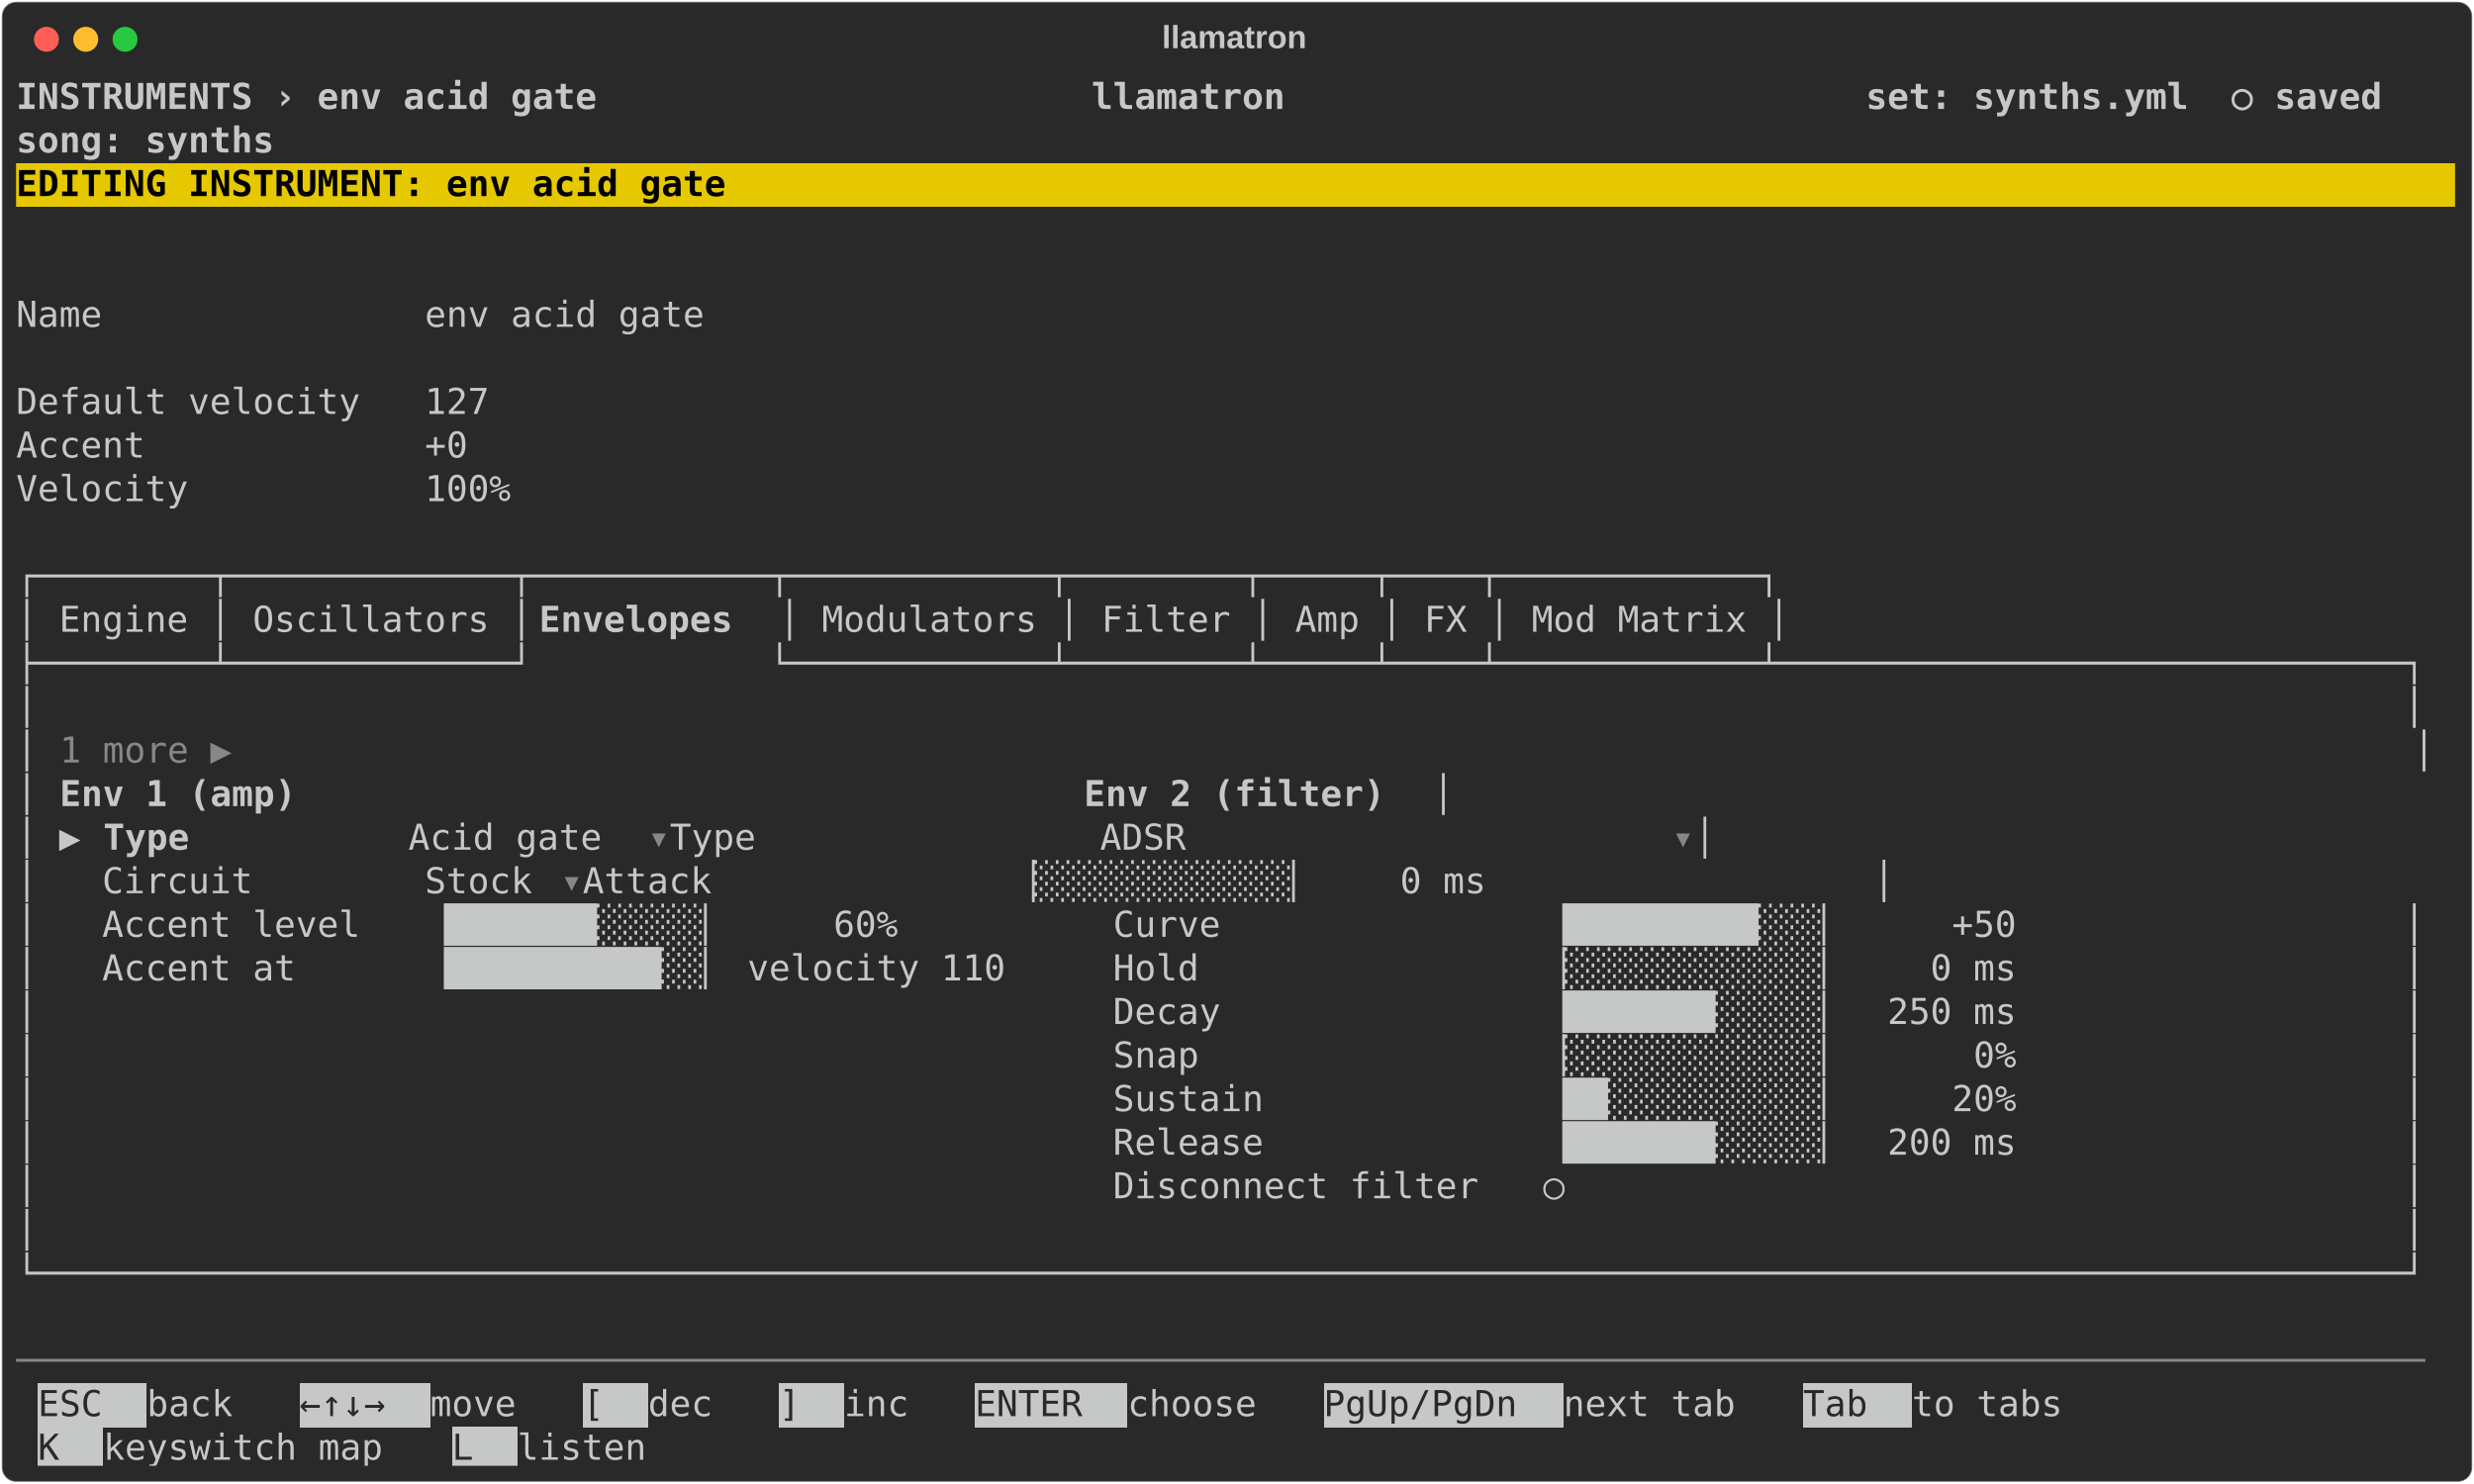
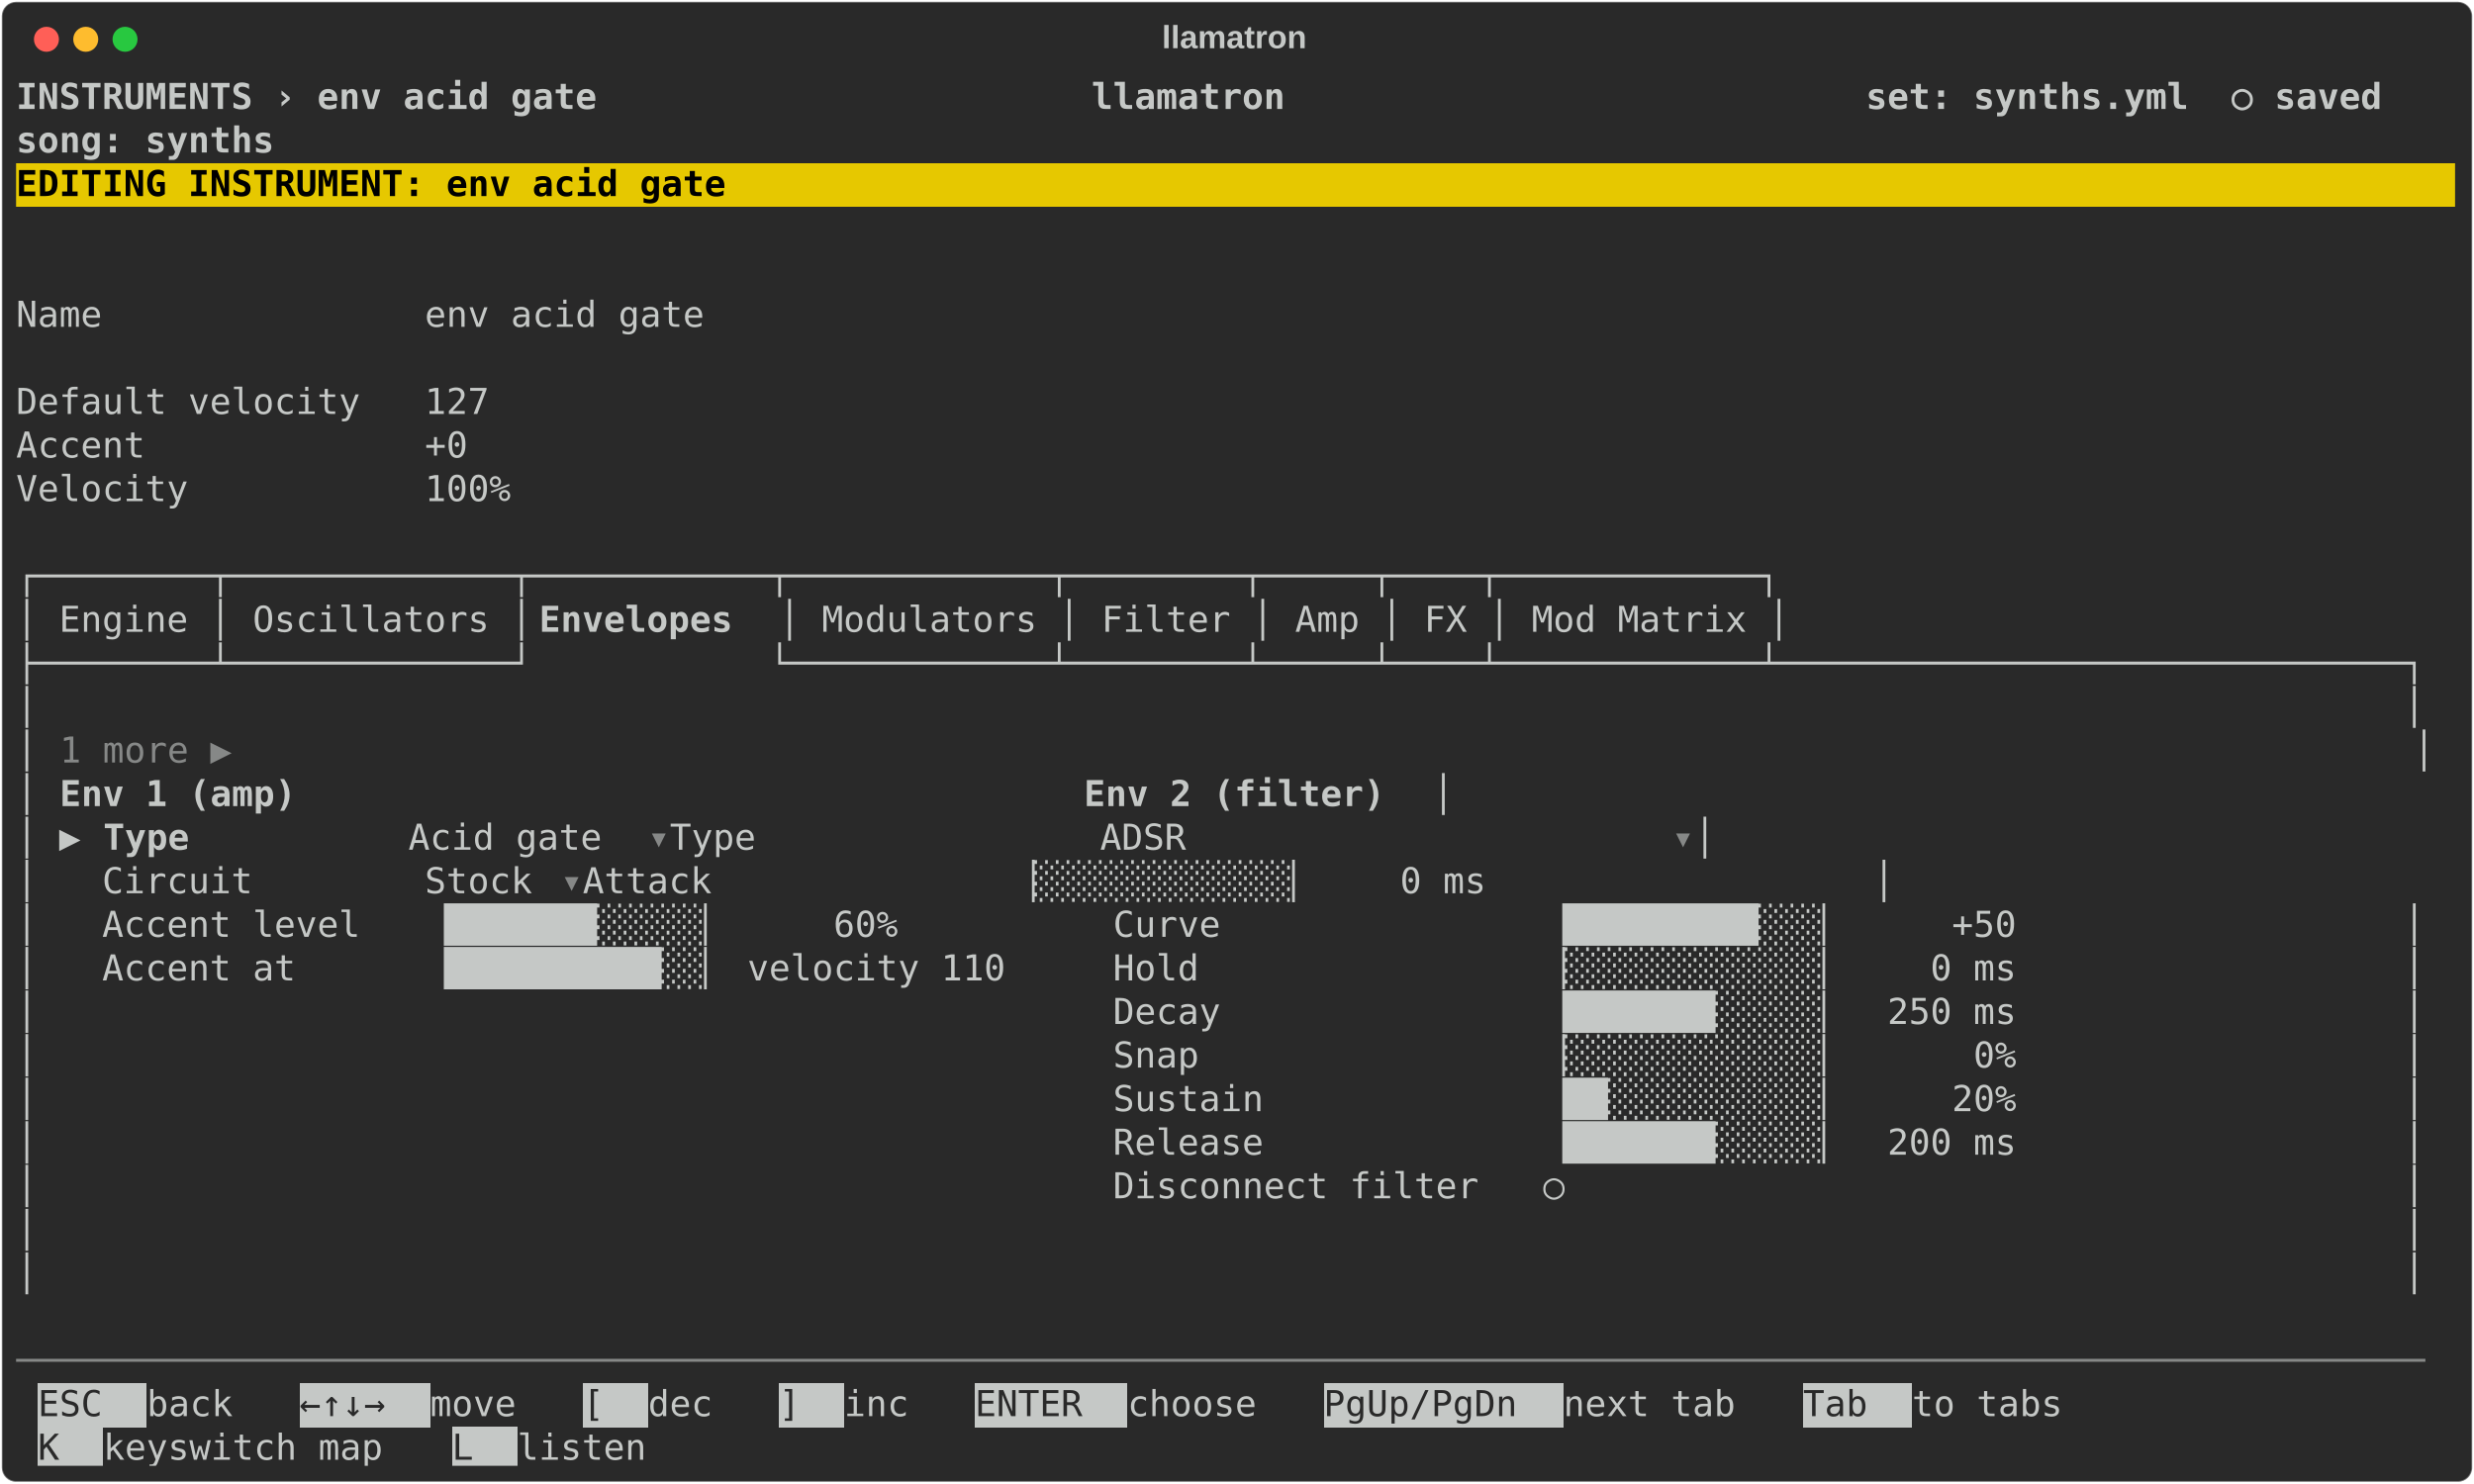
<svg xmlns="http://www.w3.org/2000/svg" class="rich-terminal" viewBox="0 0 1385 830.8">
  <style>

    @font-face {
        font-family: "Fira Code";
        src: local("FiraCode-Regular"),
                url("https://cdnjs.cloudflare.com/ajax/libs/firacode/6.2.0/woff2/FiraCode-Regular.woff2") format("woff2"),
                url("https://cdnjs.cloudflare.com/ajax/libs/firacode/6.2.0/woff/FiraCode-Regular.woff") format("woff");
        font-style: normal;
        font-weight: 400;
    }
    @font-face {
        font-family: "Fira Code";
        src: local("FiraCode-Bold"),
                url("https://cdnjs.cloudflare.com/ajax/libs/firacode/6.2.0/woff2/FiraCode-Bold.woff2") format("woff2"),
                url("https://cdnjs.cloudflare.com/ajax/libs/firacode/6.2.0/woff/FiraCode-Bold.woff") format("woff");
        font-style: bold;
        font-weight: 700;
    }

    .terminal-envelope_acid_gate-matrix {
        font-family: Fira Code, monospace;
        font-size: 20px;
        line-height: 24.4px;
        font-variant-east-asian: full-width;
    }

    .terminal-envelope_acid_gate-title {
        font-size: 18px;
        font-weight: bold;
        font-family: arial;
    }

    .terminal-envelope_acid_gate-r1 { fill: #c5c8c6;font-weight: bold }
.terminal-envelope_acid_gate-r2 { fill: #c5c8c6 }
.terminal-envelope_acid_gate-r3 { fill: #000000;font-weight: bold }
.terminal-envelope_acid_gate-r4 { fill: #868887 }
.terminal-envelope_acid_gate-r5 { fill: #292929 }
    </style>
  <defs>
    <clipPath id="terminal-envelope_acid_gate-clip-terminal">
      <rect x="0" y="0" width="1365.4" height="779.8" />
    </clipPath>
    <clipPath id="terminal-envelope_acid_gate-line-0">
      <rect x="0" y="1.5" width="1366.4" height="24.65" />
    </clipPath>
    <clipPath id="terminal-envelope_acid_gate-line-1">
      <rect x="0" y="25.9" width="1366.4" height="24.65" />
    </clipPath>
    <clipPath id="terminal-envelope_acid_gate-line-2">
      <rect x="0" y="50.3" width="1366.4" height="24.65" />
    </clipPath>
    <clipPath id="terminal-envelope_acid_gate-line-3">
      <rect x="0" y="74.7" width="1366.4" height="24.65" />
    </clipPath>
    <clipPath id="terminal-envelope_acid_gate-line-4">
      <rect x="0" y="99.1" width="1366.4" height="24.65" />
    </clipPath>
    <clipPath id="terminal-envelope_acid_gate-line-5">
      <rect x="0" y="123.5" width="1366.4" height="24.65" />
    </clipPath>
    <clipPath id="terminal-envelope_acid_gate-line-6">
      <rect x="0" y="147.9" width="1366.4" height="24.65" />
    </clipPath>
    <clipPath id="terminal-envelope_acid_gate-line-7">
      <rect x="0" y="172.3" width="1366.4" height="24.65" />
    </clipPath>
    <clipPath id="terminal-envelope_acid_gate-line-8">
      <rect x="0" y="196.7" width="1366.4" height="24.65" />
    </clipPath>
    <clipPath id="terminal-envelope_acid_gate-line-9">
      <rect x="0" y="221.1" width="1366.4" height="24.65" />
    </clipPath>
    <clipPath id="terminal-envelope_acid_gate-line-10">
      <rect x="0" y="245.5" width="1366.4" height="24.65" />
    </clipPath>
    <clipPath id="terminal-envelope_acid_gate-line-11">
      <rect x="0" y="269.9" width="1366.4" height="24.65" />
    </clipPath>
    <clipPath id="terminal-envelope_acid_gate-line-12">
      <rect x="0" y="294.3" width="1366.4" height="24.65" />
    </clipPath>
    <clipPath id="terminal-envelope_acid_gate-line-13">
      <rect x="0" y="318.7" width="1366.4" height="24.65" />
    </clipPath>
    <clipPath id="terminal-envelope_acid_gate-line-14">
      <rect x="0" y="343.1" width="1366.4" height="24.65" />
    </clipPath>
    <clipPath id="terminal-envelope_acid_gate-line-15">
      <rect x="0" y="367.5" width="1366.4" height="24.65" />
    </clipPath>
    <clipPath id="terminal-envelope_acid_gate-line-16">
      <rect x="0" y="391.9" width="1366.4" height="24.65" />
    </clipPath>
    <clipPath id="terminal-envelope_acid_gate-line-17">
      <rect x="0" y="416.3" width="1366.4" height="24.65" />
    </clipPath>
    <clipPath id="terminal-envelope_acid_gate-line-18">
      <rect x="0" y="440.7" width="1366.4" height="24.65" />
    </clipPath>
    <clipPath id="terminal-envelope_acid_gate-line-19">
      <rect x="0" y="465.1" width="1366.4" height="24.65" />
    </clipPath>
    <clipPath id="terminal-envelope_acid_gate-line-20">
      <rect x="0" y="489.5" width="1366.4" height="24.65" />
    </clipPath>
    <clipPath id="terminal-envelope_acid_gate-line-21">
      <rect x="0" y="513.9" width="1366.4" height="24.65" />
    </clipPath>
    <clipPath id="terminal-envelope_acid_gate-line-22">
      <rect x="0" y="538.3" width="1366.4" height="24.65" />
    </clipPath>
    <clipPath id="terminal-envelope_acid_gate-line-23">
      <rect x="0" y="562.7" width="1366.4" height="24.65" />
    </clipPath>
    <clipPath id="terminal-envelope_acid_gate-line-24">
      <rect x="0" y="587.1" width="1366.4" height="24.65" />
    </clipPath>
    <clipPath id="terminal-envelope_acid_gate-line-25">
      <rect x="0" y="611.5" width="1366.4" height="24.65" />
    </clipPath>
    <clipPath id="terminal-envelope_acid_gate-line-26">
      <rect x="0" y="635.9" width="1366.4" height="24.65" />
    </clipPath>
    <clipPath id="terminal-envelope_acid_gate-line-27">
      <rect x="0" y="660.3" width="1366.4" height="24.65" />
    </clipPath>
    <clipPath id="terminal-envelope_acid_gate-line-28">
      <rect x="0" y="684.7" width="1366.4" height="24.65" />
    </clipPath>
    <clipPath id="terminal-envelope_acid_gate-line-29">
      <rect x="0" y="709.1" width="1366.4" height="24.65" />
    </clipPath>
    <clipPath id="terminal-envelope_acid_gate-line-30">
      <rect x="0" y="733.5" width="1366.4" height="24.65" />
    </clipPath>
  </defs>
  <rect fill="#292929" stroke="rgba(255,255,255,0.35)" stroke-width="1" x="1" y="1" width="1383" height="828.8" rx="8" />
  <text class="terminal-envelope_acid_gate-title" fill="#c5c8c6" text-anchor="middle" x="691" y="27">llamatron</text>
  <g transform="translate(26,22)">
    <circle cx="0" cy="0" r="7" fill="#ff5f57" />
    <circle cx="22" cy="0" r="7" fill="#febc2e" />
    <circle cx="44" cy="0" r="7" fill="#28c840" />
  </g>
  <g transform="translate(9, 41)" clip-path="url(#terminal-envelope_acid_gate-clip-terminal)">
    <rect fill="#e6c800" x="0" y="50.3" width="1366.4" height="24.65" shape-rendering="crispEdges" />
    <rect fill="#c5c8c6" x="12.2" y="733.5" width="61" height="24.65" shape-rendering="crispEdges" />
    <rect fill="#c5c8c6" x="158.6" y="733.5" width="73.2" height="24.65" shape-rendering="crispEdges" />
    <rect fill="#c5c8c6" x="317.2" y="733.5" width="36.6" height="24.65" shape-rendering="crispEdges" />
    <rect fill="#c5c8c6" x="427" y="733.5" width="36.6" height="24.65" shape-rendering="crispEdges" />
    <rect fill="#c5c8c6" x="536.8" y="733.5" width="85.4" height="24.65" shape-rendering="crispEdges" />
    <rect fill="#c5c8c6" x="732" y="733.5" width="134.2" height="24.65" shape-rendering="crispEdges" />
    <rect fill="#c5c8c6" x="1000.4" y="733.5" width="61" height="24.65" shape-rendering="crispEdges" />
    <rect fill="#c5c8c6" x="12.2" y="757.9" width="36.6" height="24.65" shape-rendering="crispEdges" />
    <rect fill="#c5c8c6" x="244" y="757.9" width="36.6" height="24.65" shape-rendering="crispEdges" />
    <g class="terminal-envelope_acid_gate-matrix">
      <text class="terminal-envelope_acid_gate-r1" x="0" y="20" textLength="1366.4" clip-path="url(#terminal-envelope_acid_gate-line-0)"> INSTRUMENTS › env acid gate                       llamatron                           set: synths.yml  ○ saved </text>
      <text class="terminal-envelope_acid_gate-r2" x="1366.4" y="20" textLength="12.2" clip-path="url(#terminal-envelope_acid_gate-line-0)">
</text>
      <text class="terminal-envelope_acid_gate-r1" x="0" y="44.4" textLength="1366.4" clip-path="url(#terminal-envelope_acid_gate-line-1)">                                                                                       song: synths             </text>
      <text class="terminal-envelope_acid_gate-r2" x="1366.4" y="44.4" textLength="12.2" clip-path="url(#terminal-envelope_acid_gate-line-1)">
</text>
      <text class="terminal-envelope_acid_gate-r3" x="0" y="68.8" textLength="1366.4" clip-path="url(#terminal-envelope_acid_gate-line-2)"> EDITING INSTRUMENT: env acid gate                                                                              </text>
      <text class="terminal-envelope_acid_gate-r2" x="1366.4" y="68.8" textLength="12.2" clip-path="url(#terminal-envelope_acid_gate-line-2)">
</text>
      <text class="terminal-envelope_acid_gate-r2" x="1366.4" y="93.2" textLength="12.2" clip-path="url(#terminal-envelope_acid_gate-line-3)">
</text>
      <text class="terminal-envelope_acid_gate-r2" x="1366.4" y="117.6" textLength="12.2" clip-path="url(#terminal-envelope_acid_gate-line-4)">
</text>
      <text class="terminal-envelope_acid_gate-r2" x="0" y="142" textLength="427" clip-path="url(#terminal-envelope_acid_gate-line-5)">  Name               env acid gate </text>
      <text class="terminal-envelope_acid_gate-r2" x="1366.4" y="142" textLength="12.2" clip-path="url(#terminal-envelope_acid_gate-line-5)">
</text>
      <text class="terminal-envelope_acid_gate-r2" x="1366.4" y="166.4" textLength="12.2" clip-path="url(#terminal-envelope_acid_gate-line-6)">
</text>
      <text class="terminal-envelope_acid_gate-r2" x="0" y="190.8" textLength="305" clip-path="url(#terminal-envelope_acid_gate-line-7)">  Default velocity   127 </text>
      <text class="terminal-envelope_acid_gate-r2" x="1366.4" y="190.8" textLength="12.2" clip-path="url(#terminal-envelope_acid_gate-line-7)">
</text>
      <text class="terminal-envelope_acid_gate-r2" x="0" y="215.2" textLength="292.8" clip-path="url(#terminal-envelope_acid_gate-line-8)">  Accent             +0 </text>
      <text class="terminal-envelope_acid_gate-r2" x="1366.4" y="215.2" textLength="12.2" clip-path="url(#terminal-envelope_acid_gate-line-8)">
</text>
      <text class="terminal-envelope_acid_gate-r2" x="0" y="239.6" textLength="317.2" clip-path="url(#terminal-envelope_acid_gate-line-9)">  Velocity           100% </text>
      <text class="terminal-envelope_acid_gate-r2" x="1366.4" y="239.6" textLength="12.2" clip-path="url(#terminal-envelope_acid_gate-line-9)">
</text>
      <text class="terminal-envelope_acid_gate-r2" x="1366.4" y="264" textLength="12.2" clip-path="url(#terminal-envelope_acid_gate-line-10)">
</text>
      <text class="terminal-envelope_acid_gate-r2" x="0" y="288.4" textLength="1000.4" clip-path="url(#terminal-envelope_acid_gate-line-11)">┌────────┬─────────────┬───────────┬────────────┬────────┬─────┬────┬────────────┐</text>
      <text class="terminal-envelope_acid_gate-r2" x="1366.4" y="288.4" textLength="12.2" clip-path="url(#terminal-envelope_acid_gate-line-11)">
</text>
      <text class="terminal-envelope_acid_gate-r2" x="0" y="312.8" textLength="292.8" clip-path="url(#terminal-envelope_acid_gate-line-12)">│ Engine │ Oscillators │</text>
      <text class="terminal-envelope_acid_gate-r1" x="292.8" y="312.8" textLength="134.2" clip-path="url(#terminal-envelope_acid_gate-line-12)"> Envelopes </text>
      <text class="terminal-envelope_acid_gate-r2" x="427" y="312.8" textLength="573.4" clip-path="url(#terminal-envelope_acid_gate-line-12)">│ Modulators │ Filter │ Amp │ FX │ Mod Matrix │</text>
      <text class="terminal-envelope_acid_gate-r2" x="1366.4" y="312.8" textLength="12.2" clip-path="url(#terminal-envelope_acid_gate-line-12)">
</text>
      <text class="terminal-envelope_acid_gate-r2" x="0" y="337.2" textLength="1366.4" clip-path="url(#terminal-envelope_acid_gate-line-13)">├────────┴─────────────┘           └────────────┴────────┴─────┴────┴────────────┴─────────────────────────────┐</text>
      <text class="terminal-envelope_acid_gate-r2" x="1366.4" y="337.2" textLength="12.2" clip-path="url(#terminal-envelope_acid_gate-line-13)">
</text>
      <text class="terminal-envelope_acid_gate-r2" x="0" y="361.6" textLength="1366.4" clip-path="url(#terminal-envelope_acid_gate-line-14)">│                                                                                                              │</text>
      <text class="terminal-envelope_acid_gate-r2" x="1366.4" y="361.6" textLength="12.2" clip-path="url(#terminal-envelope_acid_gate-line-14)">
</text>
      <text class="terminal-envelope_acid_gate-r2" x="0" y="386" textLength="24.4" clip-path="url(#terminal-envelope_acid_gate-line-15)">│ </text>
      <text class="terminal-envelope_acid_gate-r4" x="24.4" y="386" textLength="1317.6" clip-path="url(#terminal-envelope_acid_gate-line-15)">                                                                                                    1 more ▶</text>
      <text class="terminal-envelope_acid_gate-r2" x="1342" y="386" textLength="24.4" clip-path="url(#terminal-envelope_acid_gate-line-15)"> │</text>
      <text class="terminal-envelope_acid_gate-r2" x="1366.4" y="386" textLength="12.2" clip-path="url(#terminal-envelope_acid_gate-line-15)">
</text>
      <text class="terminal-envelope_acid_gate-r2" x="0" y="410.4" textLength="24.4" clip-path="url(#terminal-envelope_acid_gate-line-16)">│ </text>
      <text class="terminal-envelope_acid_gate-r1" x="24.4" y="410.4" textLength="158.6" clip-path="url(#terminal-envelope_acid_gate-line-16)">  Env 1 (amp)</text>
      <text class="terminal-envelope_acid_gate-r1" x="597.8" y="410.4" textLength="195.2" clip-path="url(#terminal-envelope_acid_gate-line-16)">  Env 2 (filter)</text>
      <text class="terminal-envelope_acid_gate-r2" x="793" y="410.4" textLength="573.4" clip-path="url(#terminal-envelope_acid_gate-line-16)">                                              │</text>
      <text class="terminal-envelope_acid_gate-r2" x="1366.4" y="410.4" textLength="12.2" clip-path="url(#terminal-envelope_acid_gate-line-16)">
</text>
      <text class="terminal-envelope_acid_gate-r2" x="0" y="434.8" textLength="48.8" clip-path="url(#terminal-envelope_acid_gate-line-17)">│ ▶ </text>
      <text class="terminal-envelope_acid_gate-r1" x="48.8" y="434.8" textLength="170.8" clip-path="url(#terminal-envelope_acid_gate-line-17)">Type          </text>
      <text class="terminal-envelope_acid_gate-r2" x="219.6" y="434.8" textLength="134.2" clip-path="url(#terminal-envelope_acid_gate-line-17)"> Acid gate </text>
      <text class="terminal-envelope_acid_gate-r4" x="353.8" y="434.8" textLength="12.2" clip-path="url(#terminal-envelope_acid_gate-line-17)">▾</text>
      <text class="terminal-envelope_acid_gate-r2" x="366" y="434.8" textLength="561.2" clip-path="url(#terminal-envelope_acid_gate-line-17)">                     Type                ADSR </text>
      <text class="terminal-envelope_acid_gate-r4" x="927.2" y="434.8" textLength="12.2" clip-path="url(#terminal-envelope_acid_gate-line-17)">▾</text>
      <text class="terminal-envelope_acid_gate-r2" x="939.4" y="434.8" textLength="427" clip-path="url(#terminal-envelope_acid_gate-line-17)">                                  │</text>
      <text class="terminal-envelope_acid_gate-r2" x="1366.4" y="434.8" textLength="12.2" clip-path="url(#terminal-envelope_acid_gate-line-17)">
</text>
      <text class="terminal-envelope_acid_gate-r2" x="0" y="459.2" textLength="305" clip-path="url(#terminal-envelope_acid_gate-line-18)">│   Circuit        Stock </text>
      <text class="terminal-envelope_acid_gate-r4" x="305" y="459.2" textLength="12.2" clip-path="url(#terminal-envelope_acid_gate-line-18)">▾</text>
      <text class="terminal-envelope_acid_gate-r2" x="317.2" y="459.2" textLength="1049.2" clip-path="url(#terminal-envelope_acid_gate-line-18)">                         Attack              ▕░░░░░░░░░░░░▏    0 ms                  │</text>
      <text class="terminal-envelope_acid_gate-r2" x="1366.4" y="459.2" textLength="12.2" clip-path="url(#terminal-envelope_acid_gate-line-18)">
</text>
      <text class="terminal-envelope_acid_gate-r2" x="0" y="483.6" textLength="1366.4" clip-path="url(#terminal-envelope_acid_gate-line-19)">│   Accent level   ▕███████░░░░░▏     60%          Curve               ▕█████████░░░▏     +50                  │</text>
      <text class="terminal-envelope_acid_gate-r2" x="1366.4" y="483.6" textLength="12.2" clip-path="url(#terminal-envelope_acid_gate-line-19)">
</text>
      <text class="terminal-envelope_acid_gate-r2" x="0" y="508" textLength="1366.4" clip-path="url(#terminal-envelope_acid_gate-line-20)">│   Accent at      ▕██████████░░▏ velocity 110     Hold                ▕░░░░░░░░░░░░▏    0 ms                  │</text>
      <text class="terminal-envelope_acid_gate-r2" x="1366.4" y="508" textLength="12.2" clip-path="url(#terminal-envelope_acid_gate-line-20)">
</text>
      <text class="terminal-envelope_acid_gate-r2" x="0" y="532.4" textLength="1366.4" clip-path="url(#terminal-envelope_acid_gate-line-21)">│                                                  Decay               ▕███████░░░░░▏  250 ms                  │</text>
      <text class="terminal-envelope_acid_gate-r2" x="1366.4" y="532.4" textLength="12.2" clip-path="url(#terminal-envelope_acid_gate-line-21)">
</text>
      <text class="terminal-envelope_acid_gate-r2" x="0" y="556.8" textLength="1366.4" clip-path="url(#terminal-envelope_acid_gate-line-22)">│                                                  Snap                ▕░░░░░░░░░░░░▏      0%                  │</text>
      <text class="terminal-envelope_acid_gate-r2" x="1366.4" y="556.8" textLength="12.2" clip-path="url(#terminal-envelope_acid_gate-line-22)">
</text>
      <text class="terminal-envelope_acid_gate-r2" x="0" y="581.2" textLength="1366.4" clip-path="url(#terminal-envelope_acid_gate-line-23)">│                                                  Sustain             ▕██░░░░░░░░░░▏     20%                  │</text>
      <text class="terminal-envelope_acid_gate-r2" x="1366.4" y="581.2" textLength="12.2" clip-path="url(#terminal-envelope_acid_gate-line-23)">
</text>
      <text class="terminal-envelope_acid_gate-r2" x="0" y="605.6" textLength="1366.4" clip-path="url(#terminal-envelope_acid_gate-line-24)">│                                                  Release             ▕███████░░░░░▏  200 ms                  │</text>
      <text class="terminal-envelope_acid_gate-r2" x="1366.4" y="605.6" textLength="12.2" clip-path="url(#terminal-envelope_acid_gate-line-24)">
</text>
      <text class="terminal-envelope_acid_gate-r2" x="0" y="630" textLength="1366.4" clip-path="url(#terminal-envelope_acid_gate-line-25)">│                                                  Disconnect filter   ○                                       │</text>
      <text class="terminal-envelope_acid_gate-r2" x="1366.4" y="630" textLength="12.2" clip-path="url(#terminal-envelope_acid_gate-line-25)">
</text>
      <text class="terminal-envelope_acid_gate-r2" x="0" y="654.4" textLength="1366.4" clip-path="url(#terminal-envelope_acid_gate-line-26)">│                                                                                                              │</text>
      <text class="terminal-envelope_acid_gate-r2" x="1366.4" y="654.4" textLength="12.2" clip-path="url(#terminal-envelope_acid_gate-line-26)">
</text>
-       <text class="terminal-envelope_acid_gate-r2" x="0" y="678.8" textLength="1366.4" clip-path="url(#terminal-envelope_acid_gate-line-27)">└──────────────────────────────────────────────────────────────────────────────────────────────────────────────┘</text>
+       <text class="terminal-envelope_acid_gate-r2" x="0" y="678.8" textLength="1366.4" clip-path="url(#terminal-envelope_acid_gate-line-27)">│                                                                                                              │</text>
      <text class="terminal-envelope_acid_gate-r2" x="1366.4" y="678.8" textLength="12.2" clip-path="url(#terminal-envelope_acid_gate-line-27)">
</text>
      <text class="terminal-envelope_acid_gate-r2" x="1366.4" y="703.2" textLength="12.2" clip-path="url(#terminal-envelope_acid_gate-line-28)">
</text>
      <text class="terminal-envelope_acid_gate-r4" x="0" y="727.6" textLength="1366.4" clip-path="url(#terminal-envelope_acid_gate-line-29)">────────────────────────────────────────────────────────────────────────────────────────────────────────────────</text>
      <text class="terminal-envelope_acid_gate-r2" x="1366.4" y="727.6" textLength="12.2" clip-path="url(#terminal-envelope_acid_gate-line-29)">
</text>
      <text class="terminal-envelope_acid_gate-r5" x="12.2" y="752" textLength="61" clip-path="url(#terminal-envelope_acid_gate-line-30)"> ESC </text>
      <text class="terminal-envelope_acid_gate-r2" x="73.2" y="752" textLength="85.4" clip-path="url(#terminal-envelope_acid_gate-line-30)"> back  </text>
      <text class="terminal-envelope_acid_gate-r5" x="158.6" y="752" textLength="73.2" clip-path="url(#terminal-envelope_acid_gate-line-30)"> ←↑↓→ </text>
      <text class="terminal-envelope_acid_gate-r2" x="231.8" y="752" textLength="85.4" clip-path="url(#terminal-envelope_acid_gate-line-30)"> move  </text>
      <text class="terminal-envelope_acid_gate-r5" x="317.2" y="752" textLength="36.6" clip-path="url(#terminal-envelope_acid_gate-line-30)"> [ </text>
      <text class="terminal-envelope_acid_gate-r2" x="353.8" y="752" textLength="73.2" clip-path="url(#terminal-envelope_acid_gate-line-30)"> dec  </text>
      <text class="terminal-envelope_acid_gate-r5" x="427" y="752" textLength="36.6" clip-path="url(#terminal-envelope_acid_gate-line-30)"> ] </text>
      <text class="terminal-envelope_acid_gate-r2" x="463.6" y="752" textLength="73.2" clip-path="url(#terminal-envelope_acid_gate-line-30)"> inc  </text>
      <text class="terminal-envelope_acid_gate-r5" x="536.8" y="752" textLength="85.4" clip-path="url(#terminal-envelope_acid_gate-line-30)"> ENTER </text>
      <text class="terminal-envelope_acid_gate-r2" x="622.2" y="752" textLength="109.8" clip-path="url(#terminal-envelope_acid_gate-line-30)"> choose  </text>
      <text class="terminal-envelope_acid_gate-r5" x="732" y="752" textLength="134.2" clip-path="url(#terminal-envelope_acid_gate-line-30)"> PgUp/PgDn </text>
      <text class="terminal-envelope_acid_gate-r2" x="866.2" y="752" textLength="134.2" clip-path="url(#terminal-envelope_acid_gate-line-30)"> next tab  </text>
      <text class="terminal-envelope_acid_gate-r5" x="1000.4" y="752" textLength="61" clip-path="url(#terminal-envelope_acid_gate-line-30)"> Tab </text>
      <text class="terminal-envelope_acid_gate-r2" x="1061.4" y="752" textLength="122" clip-path="url(#terminal-envelope_acid_gate-line-30)"> to tabs  </text>
      <text class="terminal-envelope_acid_gate-r2" x="1366.4" y="752" textLength="12.2" clip-path="url(#terminal-envelope_acid_gate-line-30)">
</text>
      <text class="terminal-envelope_acid_gate-r5" x="12.2" y="776.4" textLength="36.6" clip-path="url(#terminal-envelope_acid_gate-line-31)"> K </text>
      <text class="terminal-envelope_acid_gate-r2" x="48.8" y="776.4" textLength="195.2" clip-path="url(#terminal-envelope_acid_gate-line-31)"> keyswitch map  </text>
      <text class="terminal-envelope_acid_gate-r5" x="244" y="776.4" textLength="36.6" clip-path="url(#terminal-envelope_acid_gate-line-31)"> L </text>
      <text class="terminal-envelope_acid_gate-r2" x="280.6" y="776.4" textLength="109.8" clip-path="url(#terminal-envelope_acid_gate-line-31)"> listen  </text>
    </g>
  </g>
</svg>
